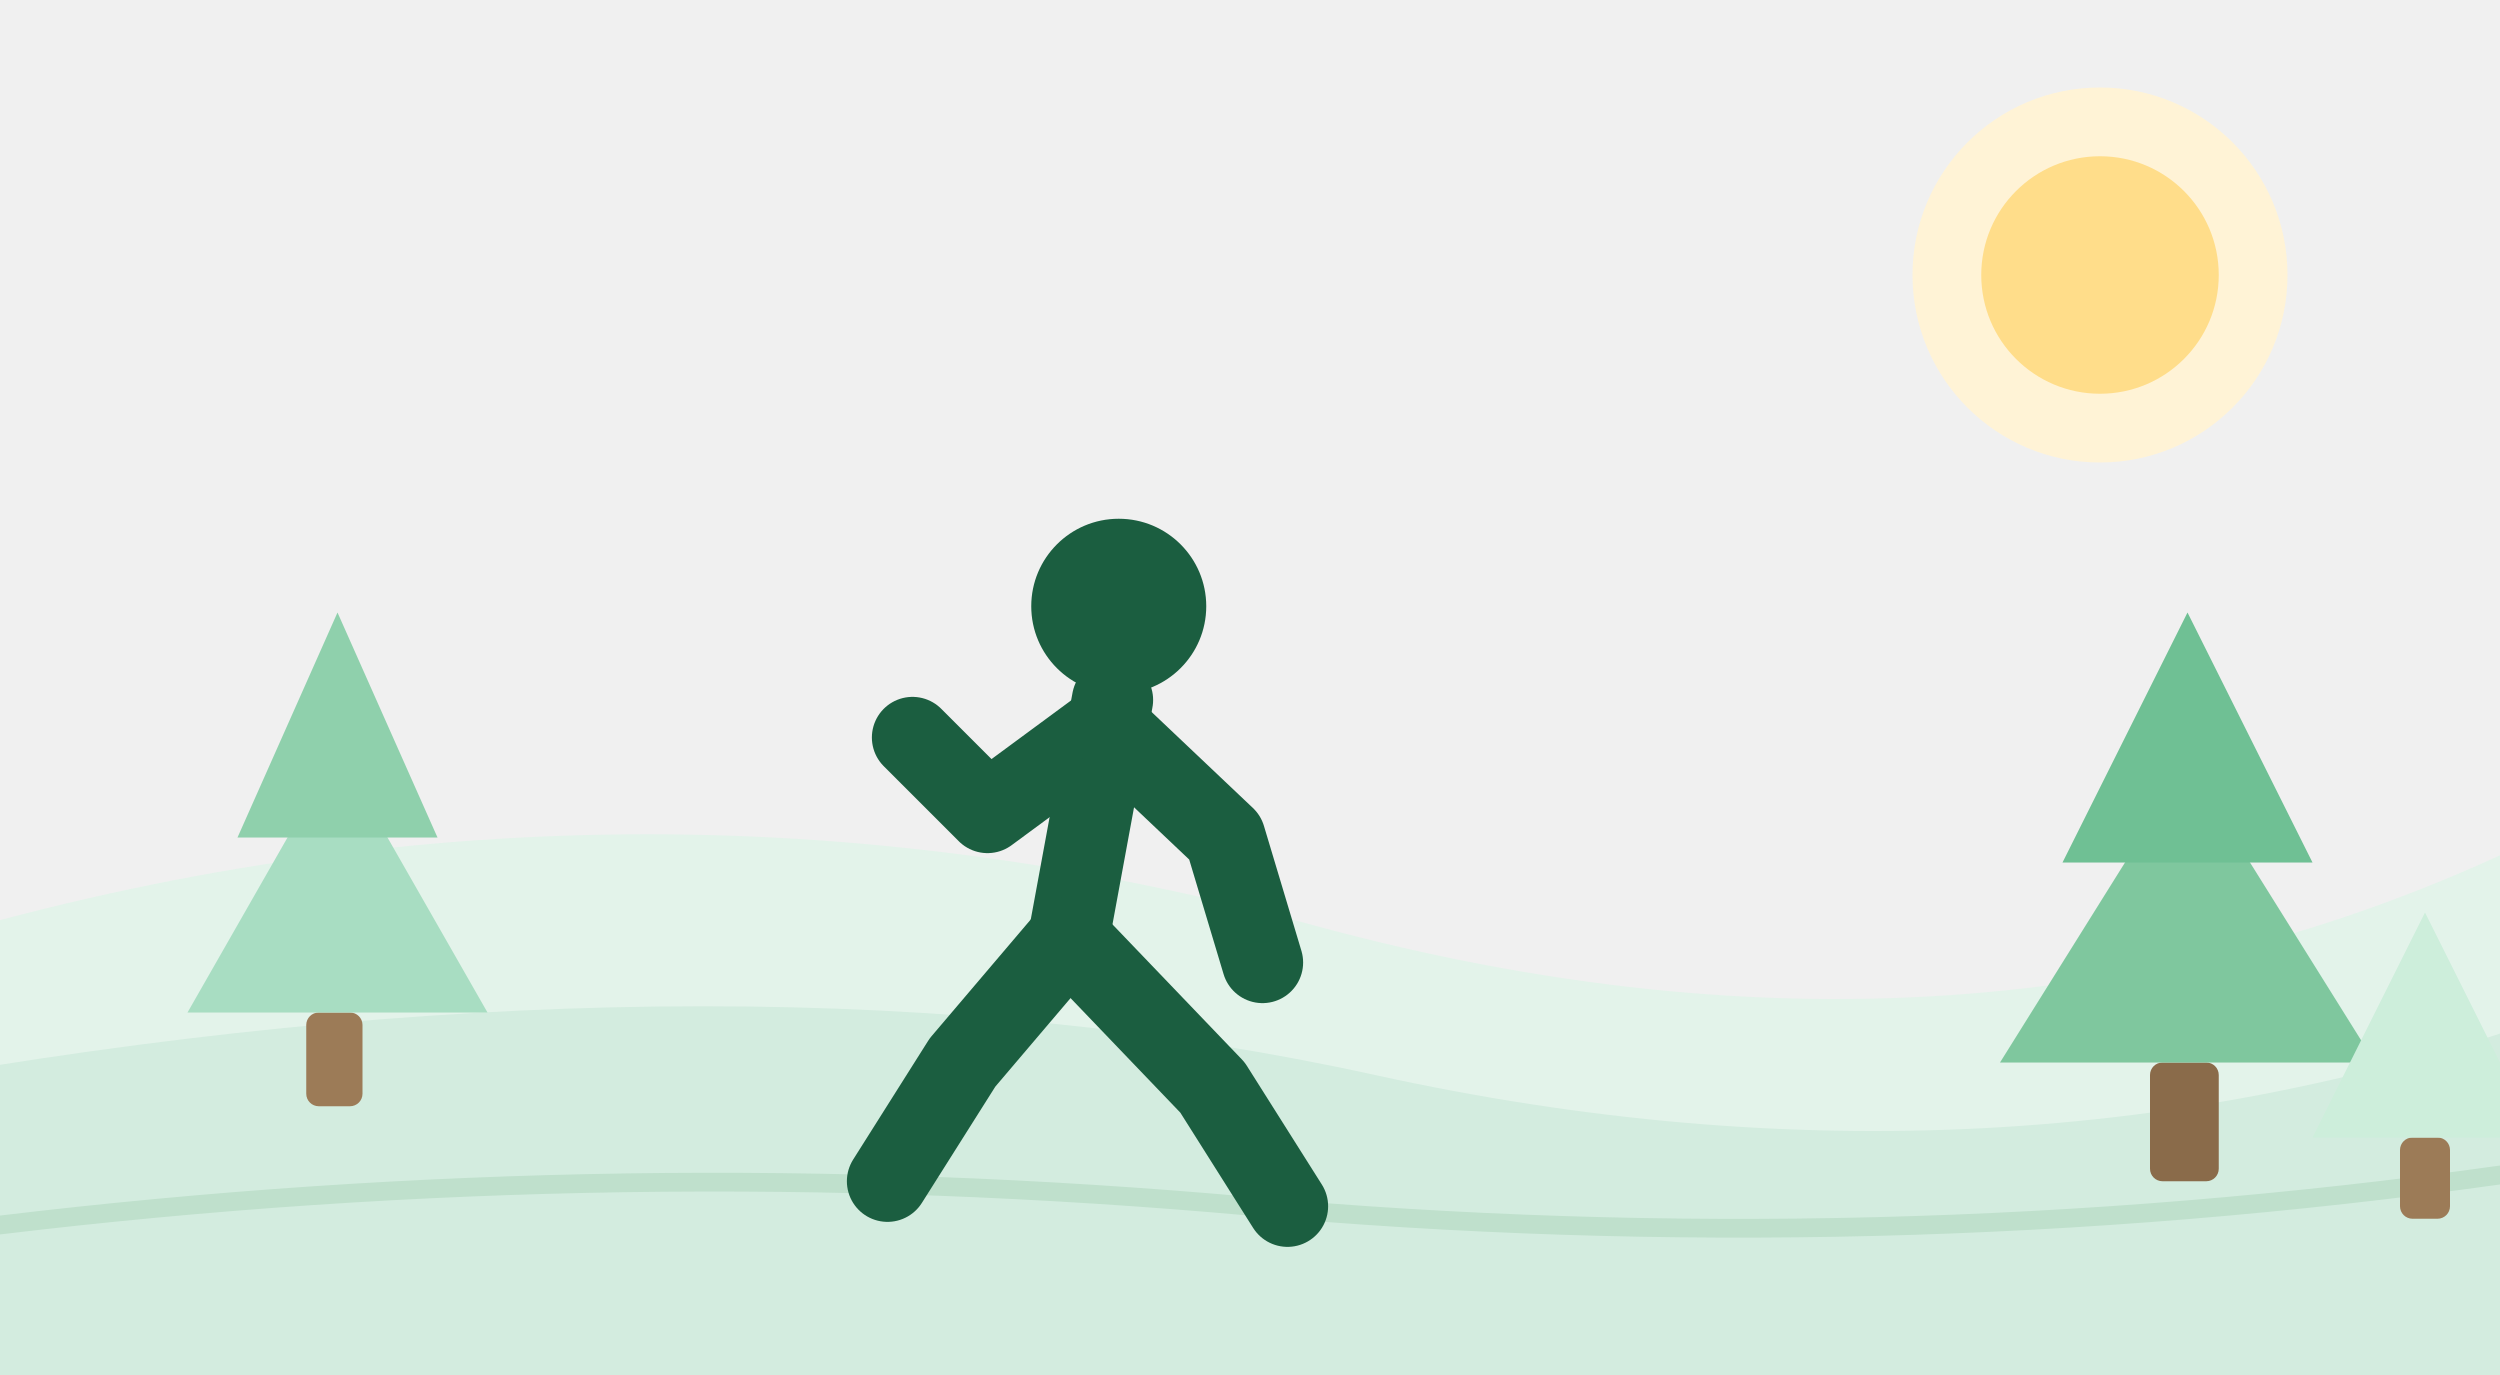
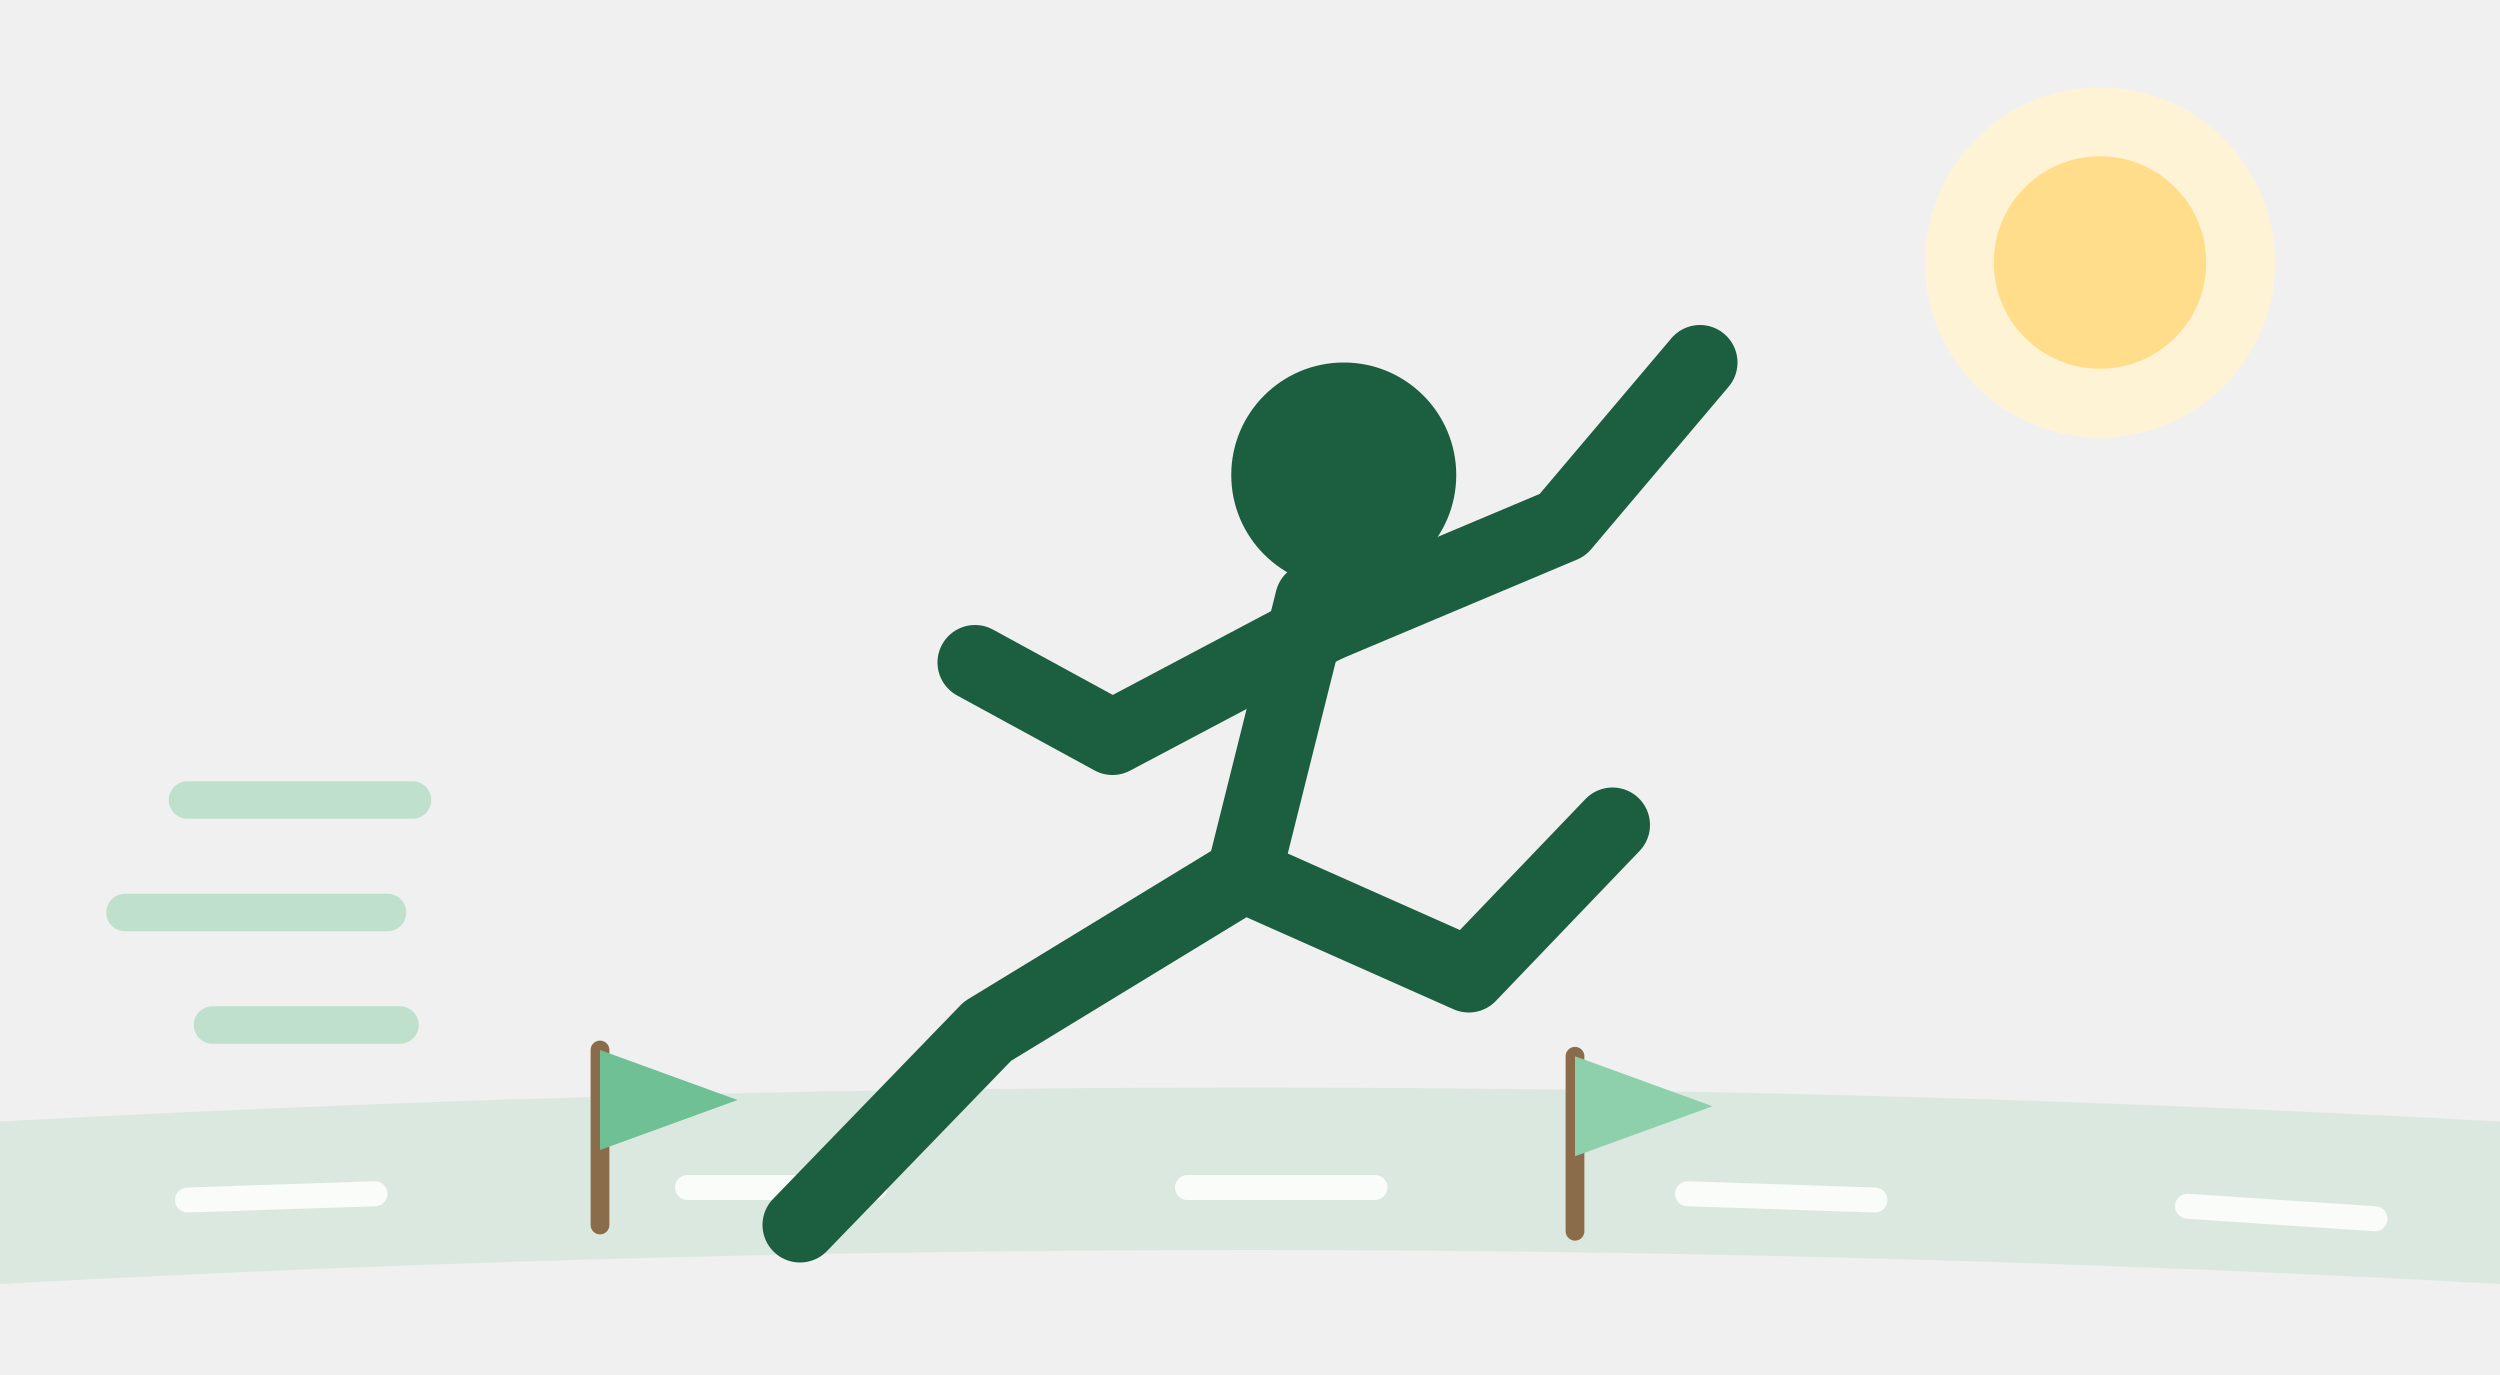
- <svg xmlns="http://www.w3.org/2000/svg" viewBox="0 0 400 220" role="img" aria-label="Illustration d'une personne qui court tranquillement dans la nature">
-   <path d="M-10 150 Q 100 118 210 148 T 410 132 L 410 220 L -10 220 Z" fill="#e3f3ea" />
-   <path d="M-10 172 Q 120 150 220 172 T 410 162 L 410 220 L -10 220 Z" fill="#d3ecdf" />
-   <circle cx="336" cy="44" r="30" fill="#fff3d6" />
-   <circle cx="336" cy="44" r="19" fill="#ffdd8a" />
-   <path d="M0 196 Q 100 184 200 193 T 400 188" stroke="#bfe0cc" stroke-width="3" fill="none" stroke-linecap="round" />
-   <g>
-     <rect x="49" y="162" width="9" height="15" rx="2" fill="#9c7b57" />
-     <polygon points="54,120 30,162 78,162" fill="#a8ddc2" />
-     <polygon points="54,98 38,134 70,134" fill="#8fd0ac" />
+ <svg xmlns="http://www.w3.org/2000/svg" viewBox="0 0 400 220" role="img" aria-label="Illustration d'un coureur en entraînement fractionné">
+   <circle cx="336" cy="42" r="28" fill="#fff3d6" />
+   <circle cx="336" cy="42" r="17" fill="#ffdd8a" />
+   <path d="M-10 180 Q 200 168 410 180 L 410 206 Q 200 194 -10 206 Z" fill="#dbe8e0" />
+   <g stroke="#ffffff" stroke-width="4" stroke-linecap="round" opacity="0.85">
+     <line x1="30" y1="192" x2="60" y2="191" />
+     <line x1="110" y1="190" x2="140" y2="190" />
+     <line x1="190" y1="190" x2="220" y2="190" />
+     <line x1="270" y1="191" x2="300" y2="192" />
+     <line x1="350" y1="193" x2="380" y2="195" />
  </g>
  <g>
-     <rect x="344" y="170" width="11" height="19" rx="2" fill="#8a6b4a" />
-     <polygon points="350,122 320,170 380,170" fill="#7fc79e" />
-     <polygon points="350,98 330,138 370,138" fill="#6fc094" />
+     <line x1="96" y1="196" x2="96" y2="168" stroke="#8a6b4a" stroke-width="3" stroke-linecap="round" />
+     <polygon points="96,168 118,176 96,184" fill="#6fc094" />
  </g>
  <g>
-     <rect x="384" y="182" width="8" height="13" rx="2" fill="#9c7b57" />
-     <polygon points="388,146 370,182 406,182" fill="#cdeedb" />
+     <line x1="252" y1="197" x2="252" y2="169" stroke="#8a6b4a" stroke-width="3" stroke-linecap="round" />
+     <polygon points="252,169 274,177 252,185" fill="#8fd0ac" />
  </g>
-   <g fill="none" stroke="#1b5e40" stroke-width="13" stroke-linecap="round" stroke-linejoin="round">
-     <path d="M178 112 L 171 150" />
-     <path d="M171 150 L 154 170 L 142 189" />
-     <path d="M171 150 L 194 174 L 206 193" />
-     <path d="M177 116 L 158 130 L 146 118" />
-     <path d="M177 116 L 196 134 L 202 154" />
+   <g stroke="#bfe0cc" stroke-width="6" stroke-linecap="round">
+     <line x1="30" y1="128" x2="66" y2="128" />
+     <line x1="20" y1="146" x2="62" y2="146" />
+     <line x1="34" y1="164" x2="64" y2="164" />
  </g>
-   <circle cx="179" cy="97" r="14" fill="#1b5e40" />
+   <g fill="none" stroke="#1b5e40" stroke-width="12" stroke-linecap="round" stroke-linejoin="round">
+     <path d="M210 96 L 199 140" />
+     <path d="M199 140 L 235 156 L 258 132" />
+     <path d="M199 140 L 158 165 L 128 196" />
+     <path d="M212 100 L 250 84 L 272 58" />
+     <path d="M212 100 L 178 118 L 156 106" />
+   </g>
+   <circle cx="215" cy="76" r="18" fill="#1b5e40" />
</svg>
